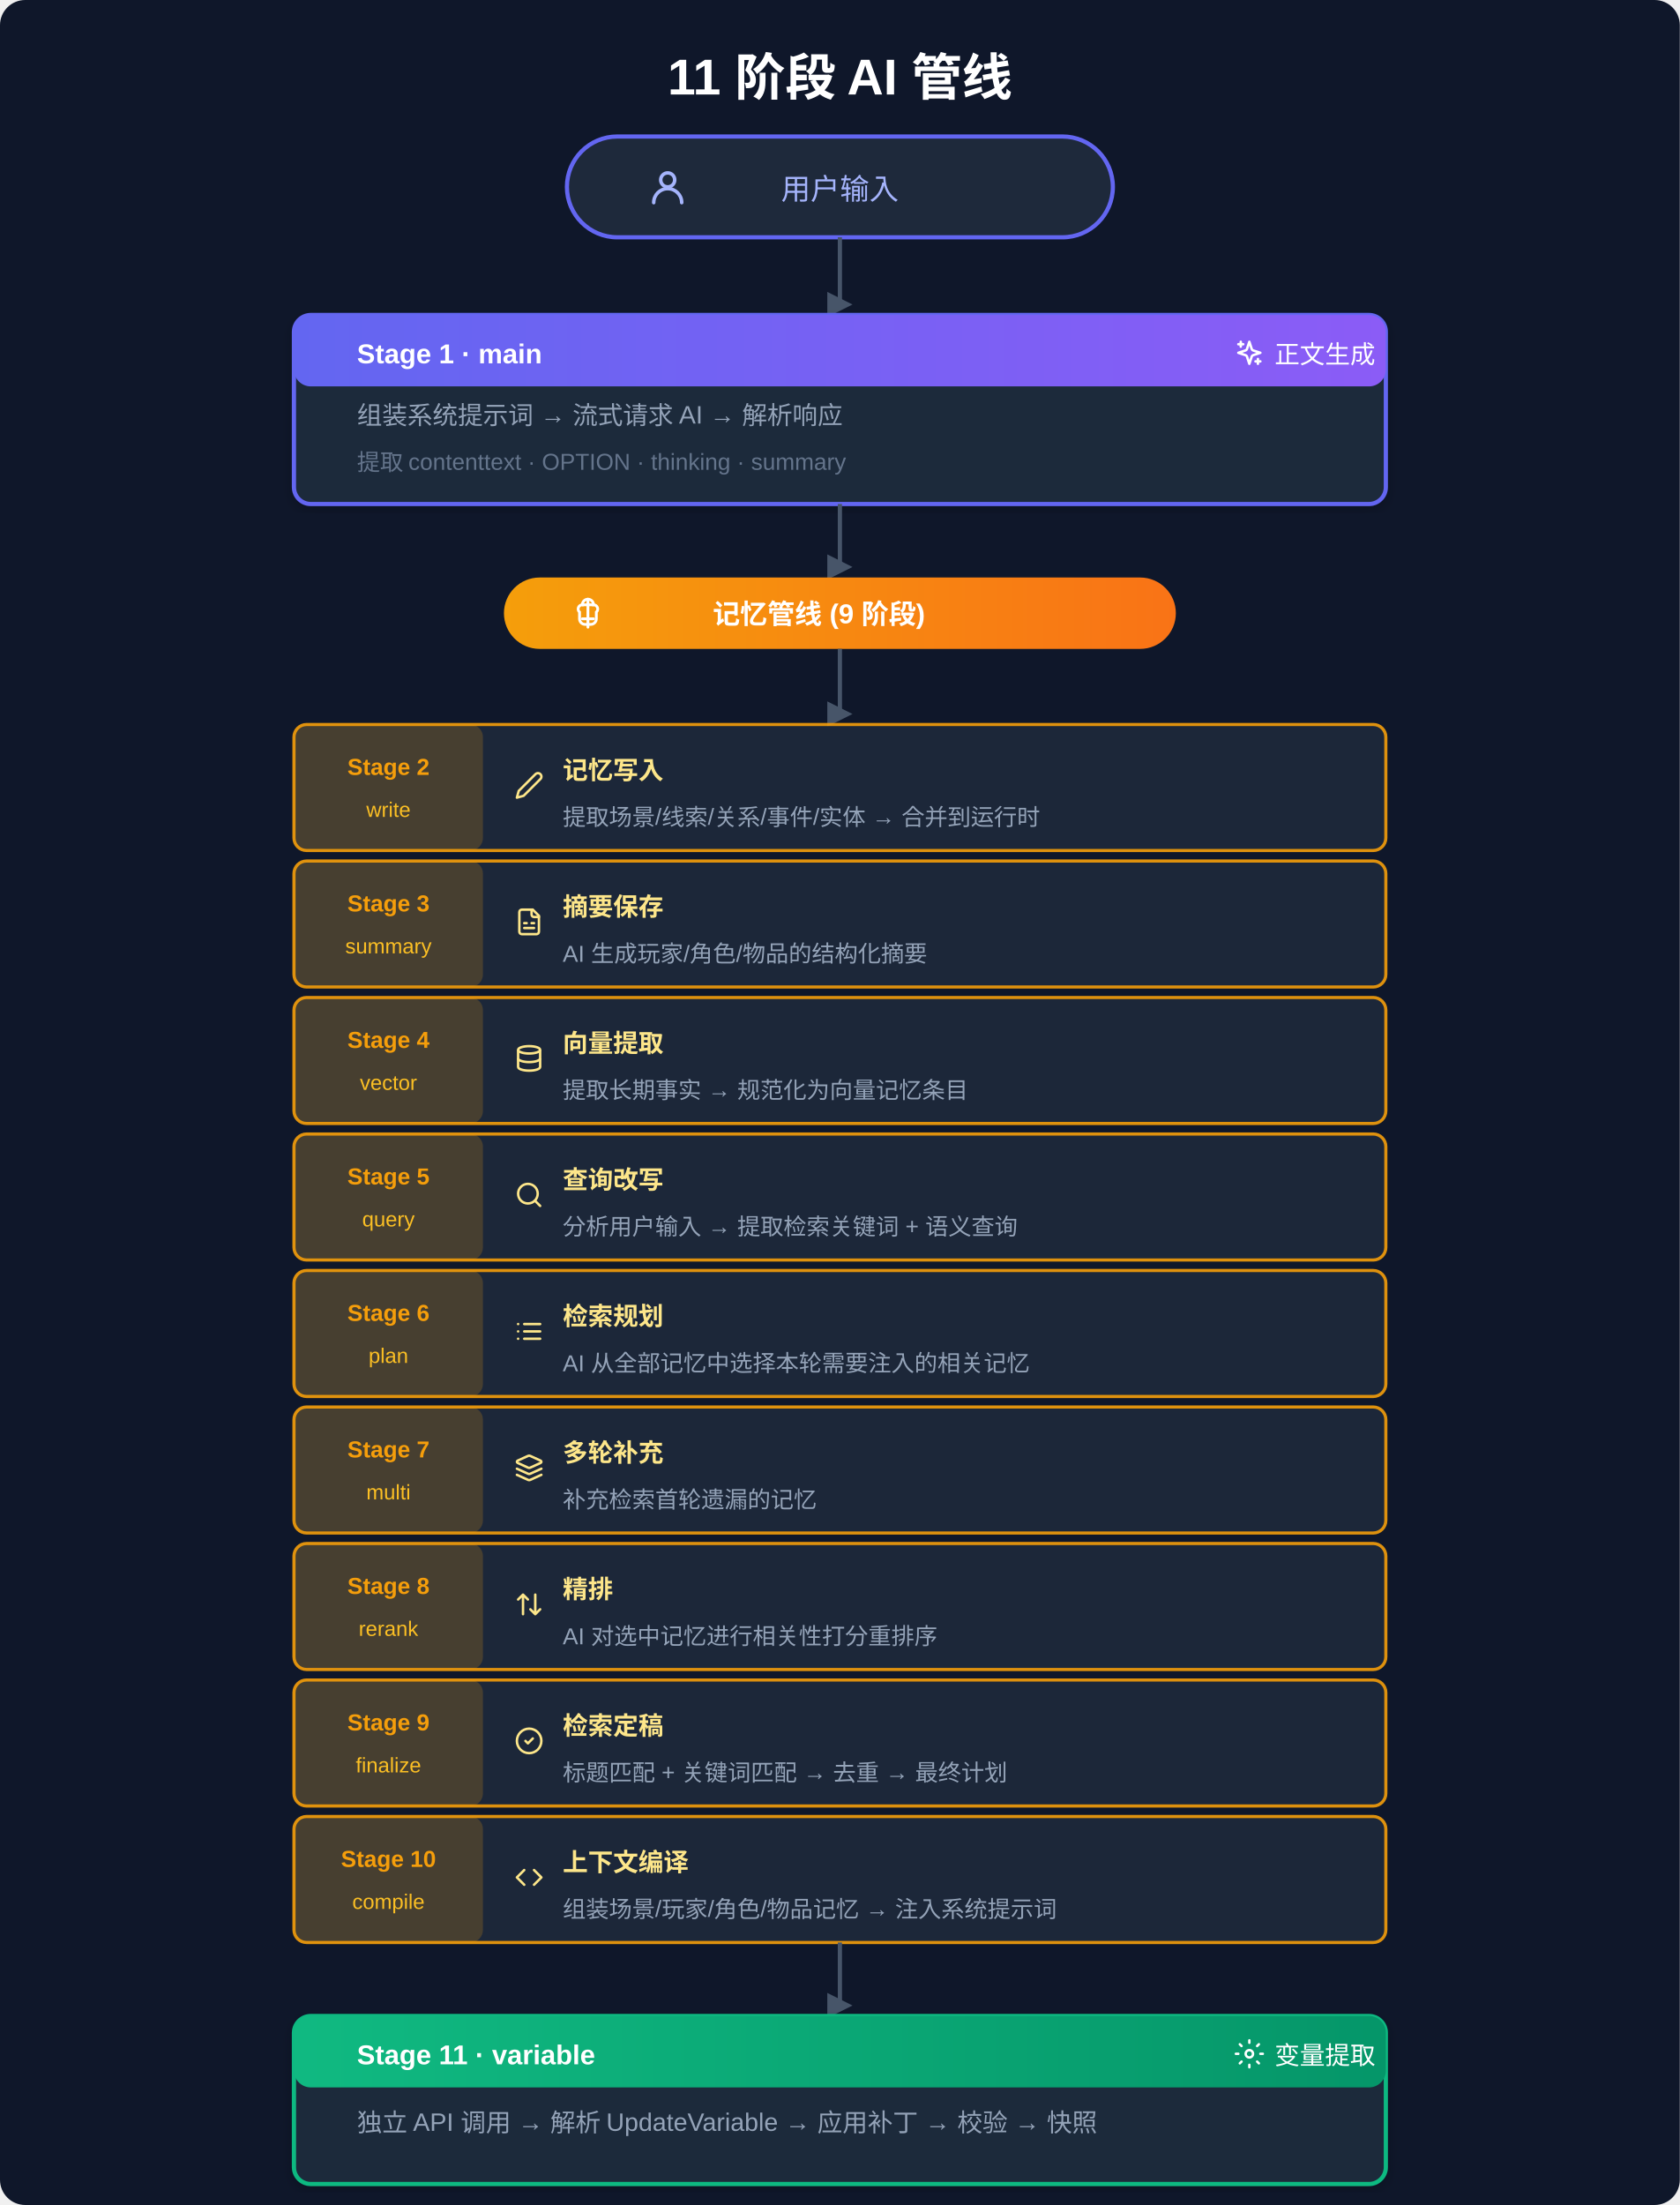
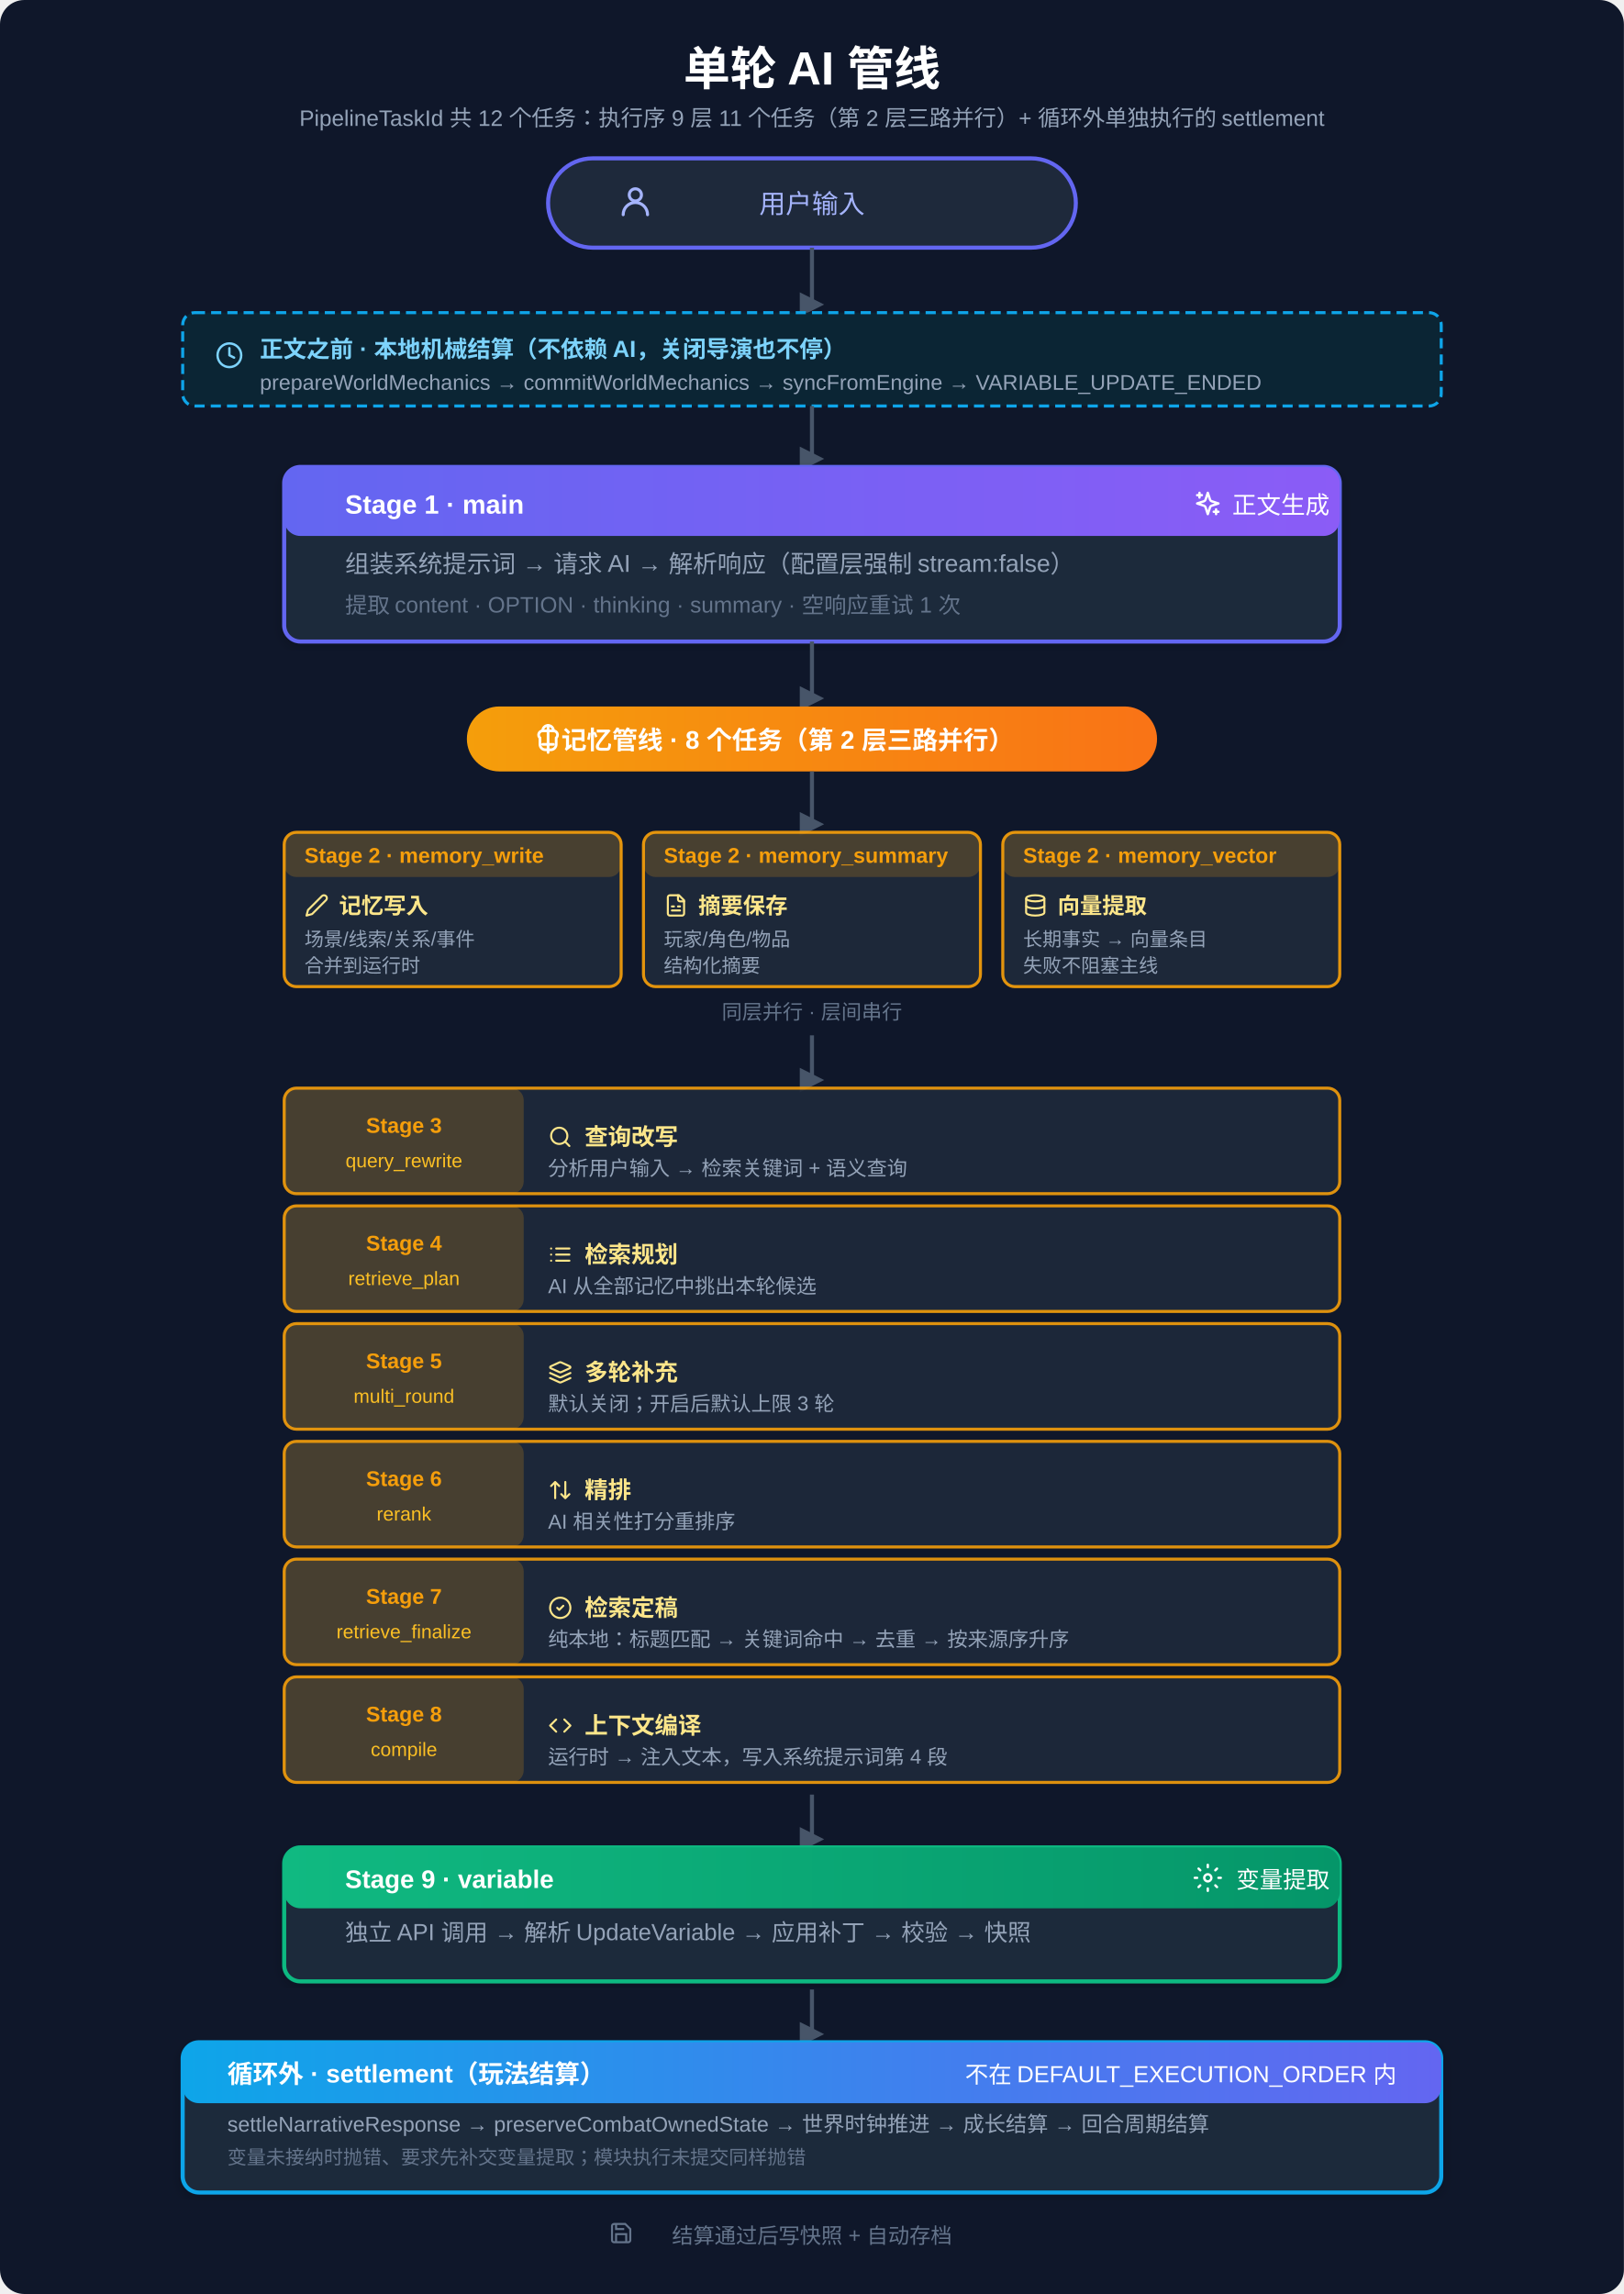
- <svg xmlns="http://www.w3.org/2000/svg" viewBox="0 0 800 1050" font-family="Segoe UI, Arial, sans-serif">
+ <svg xmlns="http://www.w3.org/2000/svg" viewBox="0 0 800 1130" font-family="Segoe UI, Arial, sans-serif">
  <defs>
    <linearGradient id="headerGrad" x1="0%" y1="0%" x2="100%" y2="0%">
      <stop offset="0%" style="stop-color:#6366f1" />
      <stop offset="100%" style="stop-color:#8b5cf6" />
    </linearGradient>
    <linearGradient id="memoryGrad" x1="0%" y1="0%" x2="100%" y2="0%">
      <stop offset="0%" style="stop-color:#f59e0b" />
      <stop offset="100%" style="stop-color:#f97316" />
    </linearGradient>
    <linearGradient id="varGrad" x1="0%" y1="0%" x2="100%" y2="0%">
      <stop offset="0%" style="stop-color:#10b981" />
      <stop offset="100%" style="stop-color:#059669" />
+     </linearGradient>
+     <linearGradient id="settleGrad" x1="0%" y1="0%" x2="100%" y2="0%">
+       <stop offset="0%" style="stop-color:#0ea5e9" />
+       <stop offset="100%" style="stop-color:#6366f1" />
    </linearGradient>
    <filter id="shadow" x="-5%" y="-5%" width="110%" height="110%">
      <feDropShadow dx="0" dy="2" stdDeviation="3" flood-opacity="0.2" />
    </filter>
    <marker id="arrow" viewBox="0 0 10 10" refX="5" refY="5" markerWidth="6" markerHeight="6" orient="auto-start-auto">
      <path d="M 0 0 L 10 5 L 0 10 z" fill="#475569" />
    </marker>
    <symbol id="icon-user" viewBox="0 0 24 24">
      <circle cx="12" cy="8" r="4" fill="none" stroke="currentColor" stroke-width="2" />
      <path d="M20 21a8 8 0 1 0-16 0" fill="none" stroke="currentColor" stroke-width="2" stroke-linecap="round" />
    </symbol>
    <symbol id="icon-brain" viewBox="0 0 24 24">
      <path d="M12 2a4 4 0 0 1 4 4 3 3 0 0 1 2 5.24V16a4 4 0 0 1-4 4h-4a4 4 0 0 1-4-4v-4.76A3 3 0 0 1 8 6a4 4 0 0 1 4-4z" fill="none" stroke="currentColor" stroke-width="2" />
      <path d="M12 2v20M8 6h8M8 16h8" fill="none" stroke="currentColor" stroke-width="2" stroke-linecap="round" />
    </symbol>
    <symbol id="icon-pen" viewBox="0 0 24 24">
      <path d="M17 3a2.85 2.83 0 1 1 4 4L7.5 20.5 2 22l1.5-5.5Z" fill="none" stroke="currentColor" stroke-width="2" stroke-linecap="round" stroke-linejoin="round" />
    </symbol>
    <symbol id="icon-file-text" viewBox="0 0 24 24">
      <path d="M15 2H6a2 2 0 0 0-2 2v16a2 2 0 0 0 2 2h12a2 2 0 0 0 2-2V7Z" fill="none" stroke="currentColor" stroke-width="2" />
      <path d="M14 2v4a2 2 0 0 0 2 2h4M10 13H8M16 17H8M16 13h-2" fill="none" stroke="currentColor" stroke-width="2" stroke-linecap="round" />
    </symbol>
    <symbol id="icon-database" viewBox="0 0 24 24">
      <ellipse cx="12" cy="5" rx="9" ry="3" fill="none" stroke="currentColor" stroke-width="2" />
      <path d="M3 5v14c0 1.66 4.03 3 9 3s9-1.34 9-3V5" fill="none" stroke="currentColor" stroke-width="2" />
      <path d="M3 12c0 1.66 4.03 3 9 3s9-1.34 9-3" fill="none" stroke="currentColor" stroke-width="2" />
    </symbol>
    <symbol id="icon-search" viewBox="0 0 24 24">
      <circle cx="11" cy="11" r="8" fill="none" stroke="currentColor" stroke-width="2" />
      <path d="m21 21-4.3-4.3" fill="none" stroke="currentColor" stroke-width="2" stroke-linecap="round" />
    </symbol>
    <symbol id="icon-list" viewBox="0 0 24 24">
      <path d="M8 6h13M8 12h13M8 18h13M3 6h.01M3 12h.01M3 18h.01" fill="none" stroke="currentColor" stroke-width="2" stroke-linecap="round" />
    </symbol>
    <symbol id="icon-layers" viewBox="0 0 24 24">
      <path d="m12.83 2.18a2 2 0 0 0-1.66 0L2.6 6.08a1 1 0 0 0 0 1.83l8.58 3.91a2 2 0 0 0 1.66 0l8.58-3.9a1 1 0 0 0 0-1.83Z" fill="none" stroke="currentColor" stroke-width="2" />
      <path d="m22 17.65-9.17 4.16a2 2 0 0 1-1.66 0L2 17.65" fill="none" stroke="currentColor" stroke-width="2" stroke-linecap="round" />
      <path d="m22 12.65-9.17 4.16a2 2 0 0 1-1.66 0L2 12.65" fill="none" stroke="currentColor" stroke-width="2" stroke-linecap="round" />
    </symbol>
    <symbol id="icon-arrow-up-down" viewBox="0 0 24 24">
      <path d="m21 16-4 4-4-4M17 20V4M3 8l4-4 4 4M7 4v16" fill="none" stroke="currentColor" stroke-width="2" stroke-linecap="round" stroke-linejoin="round" />
    </symbol>
    <symbol id="icon-check-circle" viewBox="0 0 24 24">
      <circle cx="12" cy="12" r="10" fill="none" stroke="currentColor" stroke-width="2" />
      <path d="m9 12 2 2 4-4" fill="none" stroke="currentColor" stroke-width="2" stroke-linecap="round" stroke-linejoin="round" />
    </symbol>
    <symbol id="icon-code" viewBox="0 0 24 24">
      <path d="m16 18 6-6-6-6M8 6l-6 6 6 6" fill="none" stroke="currentColor" stroke-width="2" stroke-linecap="round" stroke-linejoin="round" />
    </symbol>
    <symbol id="icon-settings" viewBox="0 0 24 24">
      <circle cx="12" cy="12" r="3" fill="none" stroke="currentColor" stroke-width="2" />
      <path d="M12 1v2M12 21v2M4.22 4.22l1.42 1.42M18.36 18.36l1.42 1.42M1 12h2M21 12h2M4.22 19.78l1.42-1.42M18.36 5.64l1.42-1.42" fill="none" stroke="currentColor" stroke-width="2" stroke-linecap="round" />
    </symbol>
    <symbol id="icon-save" viewBox="0 0 24 24">
      <path d="M19 21H5a2 2 0 0 1-2-2V5a2 2 0 0 1 2-2h11l5 5v11a2 2 0 0 1-2 2z" fill="none" stroke="currentColor" stroke-width="2" />
      <path d="M17 21v-8H7v8M7 3v5h8" fill="none" stroke="currentColor" stroke-width="2" />
    </symbol>
    <symbol id="icon-sparkles" viewBox="0 0 24 24">
      <path d="m12 3-1.912 5.813a2 2 0 0 1-1.275 1.275L3 12l5.813 1.912a2 2 0 0 1 1.275 1.275L12 21l1.912-5.813a2 2 0 0 1 1.275-1.275L21 12l-5.813-1.912a2 2 0 0 1-1.275-1.275L12 3Z" fill="none" stroke="currentColor" stroke-width="2" stroke-linecap="round" stroke-linejoin="round" />
      <path d="M5 3v4M19 17v4M3 5h4M17 19h4" fill="none" stroke="currentColor" stroke-width="2" stroke-linecap="round" />
    </symbol>
+     <symbol id="icon-clock" viewBox="0 0 24 24">
+       <circle cx="12" cy="12" r="10" fill="none" stroke="currentColor" stroke-width="2" />
+       <polyline points="12 6 12 12 16 14" fill="none" stroke="currentColor" stroke-width="2" stroke-linecap="round" stroke-linejoin="round" />
+     </symbol>
  </defs>
-   <rect width="800" height="1050" fill="#0f172a" rx="12" />
-   <text x="400" y="45" text-anchor="middle" fill="white" font-size="24" font-weight="bold">11 阶段 AI 管线</text>
-   <rect x="270" y="65" width="260" height="48" rx="24" fill="#1e293b" stroke="#6366f1" stroke-width="2" />
-   <use href="#icon-user" x="308" y="79" width="20" height="20" color="#a5b4fc" />
-   <text x="400" y="95" text-anchor="middle" fill="#a5b4fc" font-size="14">用户输入</text>
-   <line x1="400" y1="113" x2="400" y2="145" stroke="#475569" stroke-width="2" marker-end="url(#arrow)" />
-   <rect x="140" y="150" width="520" height="90" rx="8" fill="#1e293b" stroke="#6366f1" stroke-width="2" filter="url(#shadow)" />
-   <rect x="140" y="150" width="520" height="34" rx="8" fill="url(#headerGrad)" />
-   <text x="170" y="173" fill="white" font-size="13" font-weight="bold">Stage 1 · main</text>
-   <text x="655" y="173" fill="white" font-size="12" text-anchor="end">正文生成</text>
-   <use href="#icon-sparkles" x="588" y="161" width="14" height="14" color="white" />
-   <text x="170" y="202" fill="#94a3b8" font-size="12">组装系统提示词 → 流式请求 AI → 解析响应</text>
-   <text x="170" y="224" fill="#64748b" font-size="11">提取 contenttext · OPTION · thinking · summary</text>
-   <line x1="400" y1="240" x2="400" y2="270" stroke="#475569" stroke-width="2" marker-end="url(#arrow)" />
-   <rect x="240" y="275" width="320" height="34" rx="17" fill="url(#memoryGrad)" />
-   <use href="#icon-brain" x="272" y="284" width="16" height="16" color="white" />
-   <text x="390" y="297" text-anchor="middle" fill="white" font-size="13" font-weight="bold">记忆管线 (9 阶段)</text>
-   <line x1="400" y1="309" x2="400" y2="340" stroke="#475569" stroke-width="2" marker-end="url(#arrow)" />
-   <g transform="translate(140, 345)">
-     <rect width="520" height="60" rx="6" fill="#1e293b" stroke="#f59e0b" stroke-width="1.5" opacity="0.9" />
-     <rect width="90" height="60" rx="6" fill="#f59e0b" opacity="0.2" />
-     <text x="45" y="24" text-anchor="middle" fill="#f59e0b" font-size="11" font-weight="bold">Stage 2</text>
-     <text x="45" y="44" text-anchor="middle" fill="#fbbf24" font-size="10">write</text>
-     <use href="#icon-pen" x="105" y="22" width="14" height="14" color="#fde68a" />
-     <text x="128" y="26" fill="#fde68a" font-size="12" font-weight="600">记忆写入</text>
-     <text x="128" y="48" fill="#94a3b8" font-size="11">提取场景/线索/关系/事件/实体 → 合并到运行时</text>
-   </g>
+   <rect width="800" height="1130" fill="#0f172a" rx="12" />
+   <text x="400" y="42" text-anchor="middle" fill="white" font-size="23" font-weight="bold">单轮 AI 管线</text>
+   <text x="400" y="62" text-anchor="middle" fill="#94a3b8" font-size="11">PipelineTaskId 共 12 个任务：执行序 9 层 11 个任务（第 2 层三路并行）+ 循环外单独执行的 settlement</text>
+   <rect x="270" y="78" width="260" height="44" rx="22" fill="#1e293b" stroke="#6366f1" stroke-width="2" />
+   <use href="#icon-user" x="304" y="90" width="18" height="18" color="#a5b4fc" />
+   <text x="400" y="105" text-anchor="middle" fill="#a5b4fc" font-size="13">用户输入</text>
+   <line x1="400" y1="122" x2="400" y2="150" stroke="#475569" stroke-width="2" marker-end="url(#arrow)" />
+   <rect x="90" y="154" width="620" height="46" rx="6" fill="#0b2534" stroke="#0ea5e9" stroke-width="1.5" stroke-dasharray="5 3" />
+   <use href="#icon-clock" x="106" y="168" width="14" height="14" color="#7dd3fc" />
+   <text x="128" y="176" fill="#7dd3fc" font-size="11.5" font-weight="600">正文之前 · 本地机械结算（不依赖 AI，关闭导演也不停）</text>
+   <text x="128" y="192" fill="#94a3b8" font-size="10.5">prepareWorldMechanics → commitWorldMechanics → syncFromEngine → VARIABLE_UPDATE_ENDED</text>
+   <line x1="400" y1="200" x2="400" y2="226" stroke="#475569" stroke-width="2" marker-end="url(#arrow)" />
+   <rect x="140" y="230" width="520" height="86" rx="8" fill="#1e293b" stroke="#6366f1" stroke-width="2" filter="url(#shadow)" />
+   <rect x="140" y="230" width="520" height="34" rx="8" fill="url(#headerGrad)" />
+   <text x="170" y="253" fill="white" font-size="13" font-weight="bold">Stage 1 · main</text>
+   <text x="655" y="253" fill="white" font-size="12" text-anchor="end">正文生成</text>
+   <use href="#icon-sparkles" x="588" y="241" width="14" height="14" color="white" />
+   <text x="170" y="282" fill="#94a3b8" font-size="12">组装系统提示词 → 请求 AI → 解析响应（配置层强制 stream:false）</text>
+   <text x="170" y="302" fill="#64748b" font-size="11">提取 content · OPTION · thinking · summary · 空响应重试 1 次</text>
+   <line x1="400" y1="316" x2="400" y2="344" stroke="#475569" stroke-width="2" marker-end="url(#arrow)" />
+   <rect x="230" y="348" width="340" height="32" rx="16" fill="url(#memoryGrad)" />
+   <use href="#icon-brain" x="262" y="356" width="16" height="16" color="white" />
+   <text x="388" y="369" text-anchor="middle" fill="white" font-size="12.5" font-weight="bold">记忆管线 · 8 个任务（第 2 层三路并行）</text>
+   <line x1="400" y1="380" x2="400" y2="406" stroke="#475569" stroke-width="2" marker-end="url(#arrow)" />
  <g transform="translate(140, 410)">
-     <rect width="520" height="60" rx="6" fill="#1e293b" stroke="#f59e0b" stroke-width="1.5" opacity="0.9" />
-     <rect width="90" height="60" rx="6" fill="#f59e0b" opacity="0.2" />
-     <text x="45" y="24" text-anchor="middle" fill="#f59e0b" font-size="11" font-weight="bold">Stage 3</text>
-     <text x="45" y="44" text-anchor="middle" fill="#fbbf24" font-size="10">summary</text>
-     <use href="#icon-file-text" x="105" y="22" width="14" height="14" color="#fde68a" />
-     <text x="128" y="26" fill="#fde68a" font-size="12" font-weight="600">摘要保存</text>
-     <text x="128" y="48" fill="#94a3b8" font-size="11">AI 生成玩家/角色/物品的结构化摘要</text>
-   </g>
-   <g transform="translate(140, 475)">
-     <rect width="520" height="60" rx="6" fill="#1e293b" stroke="#f59e0b" stroke-width="1.5" opacity="0.9" />
-     <rect width="90" height="60" rx="6" fill="#f59e0b" opacity="0.2" />
-     <text x="45" y="24" text-anchor="middle" fill="#f59e0b" font-size="11" font-weight="bold">Stage 4</text>
-     <text x="45" y="44" text-anchor="middle" fill="#fbbf24" font-size="10">vector</text>
-     <use href="#icon-database" x="105" y="22" width="14" height="14" color="#fde68a" />
-     <text x="128" y="26" fill="#fde68a" font-size="12" font-weight="600">向量提取</text>
-     <text x="128" y="48" fill="#94a3b8" font-size="11">提取长期事实 → 规范化为向量记忆条目</text>
-   </g>
-   <g transform="translate(140, 540)">
-     <rect width="520" height="60" rx="6" fill="#1e293b" stroke="#f59e0b" stroke-width="1.5" opacity="0.9" />
-     <rect width="90" height="60" rx="6" fill="#f59e0b" opacity="0.2" />
-     <text x="45" y="24" text-anchor="middle" fill="#f59e0b" font-size="11" font-weight="bold">Stage 5</text>
-     <text x="45" y="44" text-anchor="middle" fill="#fbbf24" font-size="10">query</text>
-     <use href="#icon-search" x="105" y="22" width="14" height="14" color="#fde68a" />
-     <text x="128" y="26" fill="#fde68a" font-size="12" font-weight="600">查询改写</text>
-     <text x="128" y="48" fill="#94a3b8" font-size="11">分析用户输入 → 提取检索关键词 + 语义查询</text>
-   </g>
-   <g transform="translate(140, 605)">
-     <rect width="520" height="60" rx="6" fill="#1e293b" stroke="#f59e0b" stroke-width="1.5" opacity="0.9" />
-     <rect width="90" height="60" rx="6" fill="#f59e0b" opacity="0.2" />
-     <text x="45" y="24" text-anchor="middle" fill="#f59e0b" font-size="11" font-weight="bold">Stage 6</text>
-     <text x="45" y="44" text-anchor="middle" fill="#fbbf24" font-size="10">plan</text>
-     <use href="#icon-list" x="105" y="22" width="14" height="14" color="#fde68a" />
-     <text x="128" y="26" fill="#fde68a" font-size="12" font-weight="600">检索规划</text>
-     <text x="128" y="48" fill="#94a3b8" font-size="11">AI 从全部记忆中选择本轮需要注入的相关记忆</text>
-   </g>
-   <g transform="translate(140, 670)">
-     <rect width="520" height="60" rx="6" fill="#1e293b" stroke="#f59e0b" stroke-width="1.5" opacity="0.9" />
-     <rect width="90" height="60" rx="6" fill="#f59e0b" opacity="0.2" />
-     <text x="45" y="24" text-anchor="middle" fill="#f59e0b" font-size="11" font-weight="bold">Stage 7</text>
-     <text x="45" y="44" text-anchor="middle" fill="#fbbf24" font-size="10">multi</text>
-     <use href="#icon-layers" x="105" y="22" width="14" height="14" color="#fde68a" />
-     <text x="128" y="26" fill="#fde68a" font-size="12" font-weight="600">多轮补充</text>
-     <text x="128" y="48" fill="#94a3b8" font-size="11">补充检索首轮遗漏的记忆</text>
-   </g>
-   <g transform="translate(140, 735)">
-     <rect width="520" height="60" rx="6" fill="#1e293b" stroke="#f59e0b" stroke-width="1.5" opacity="0.9" />
-     <rect width="90" height="60" rx="6" fill="#f59e0b" opacity="0.2" />
-     <text x="45" y="24" text-anchor="middle" fill="#f59e0b" font-size="11" font-weight="bold">Stage 8</text>
-     <text x="45" y="44" text-anchor="middle" fill="#fbbf24" font-size="10">rerank</text>
-     <use href="#icon-arrow-up-down" x="105" y="22" width="14" height="14" color="#fde68a" />
-     <text x="128" y="26" fill="#fde68a" font-size="12" font-weight="600">精排</text>
-     <text x="128" y="48" fill="#94a3b8" font-size="11">AI 对选中记忆进行相关性打分重排序</text>
-   </g>
-   <g transform="translate(140, 800)">
-     <rect width="520" height="60" rx="6" fill="#1e293b" stroke="#f59e0b" stroke-width="1.5" opacity="0.9" />
-     <rect width="90" height="60" rx="6" fill="#f59e0b" opacity="0.2" />
-     <text x="45" y="24" text-anchor="middle" fill="#f59e0b" font-size="11" font-weight="bold">Stage 9</text>
-     <text x="45" y="44" text-anchor="middle" fill="#fbbf24" font-size="10">finalize</text>
-     <use href="#icon-check-circle" x="105" y="22" width="14" height="14" color="#fde68a" />
-     <text x="128" y="26" fill="#fde68a" font-size="12" font-weight="600">检索定稿</text>
-     <text x="128" y="48" fill="#94a3b8" font-size="11">标题匹配 + 关键词匹配 → 去重 → 最终计划</text>
-   </g>
-   <g transform="translate(140, 865)">
-     <rect width="520" height="60" rx="6" fill="#1e293b" stroke="#f59e0b" stroke-width="1.5" opacity="0.9" />
-     <rect width="90" height="60" rx="6" fill="#f59e0b" opacity="0.2" />
-     <text x="45" y="24" text-anchor="middle" fill="#f59e0b" font-size="11" font-weight="bold">Stage 10</text>
-     <text x="45" y="44" text-anchor="middle" fill="#fbbf24" font-size="10">compile</text>
-     <use href="#icon-code" x="105" y="22" width="14" height="14" color="#fde68a" />
-     <text x="128" y="26" fill="#fde68a" font-size="12" font-weight="600">上下文编译</text>
-     <text x="128" y="48" fill="#94a3b8" font-size="11">组装场景/玩家/角色/物品记忆 → 注入系统提示词</text>
-   </g>
-   <line x1="400" y1="925" x2="400" y2="955" stroke="#475569" stroke-width="2" marker-end="url(#arrow)" />
-   <rect x="140" y="960" width="520" height="80" rx="8" fill="#1e293b" stroke="#10b981" stroke-width="2" filter="url(#shadow)" />
-   <rect x="140" y="960" width="520" height="34" rx="8" fill="url(#varGrad)" />
-   <text x="170" y="983" fill="white" font-size="13" font-weight="bold">Stage 11 · variable</text>
-   <text x="655" y="983" fill="white" font-size="12" text-anchor="end">变量提取</text>
-   <use href="#icon-settings" x="588" y="971" width="14" height="14" color="white" />
-   <text x="170" y="1015" fill="#94a3b8" font-size="12">独立 API 调用 → 解析 UpdateVariable → 应用补丁 → 校验 → 快照</text>
-   <use href="#icon-save" x="310" y="1055" width="14" height="14" color="#64748b" />
-   <text x="400" y="1068" text-anchor="middle" fill="#64748b" font-size="11">自动存档 + 快照回滚点</text>
+     <rect width="166" height="76" rx="6" fill="#1e293b" stroke="#f59e0b" stroke-width="1.5" opacity="0.92" />
+     <rect width="166" height="22" rx="6" fill="#f59e0b" opacity="0.2" />
+     <text x="10" y="15" fill="#f59e0b" font-size="10.5" font-weight="bold">Stage 2 · memory_write</text>
+     <use href="#icon-pen" x="10" y="30" width="12" height="12" color="#fde68a" />
+     <text x="27" y="40" fill="#fde68a" font-size="11" font-weight="600">记忆写入</text>
+     <text x="10" y="56" fill="#94a3b8" font-size="9.5">场景/线索/关系/事件</text>
+     <text x="10" y="69" fill="#94a3b8" font-size="9.5">合并到运行时</text>
+   </g>
+   <g transform="translate(317, 410)">
+     <rect width="166" height="76" rx="6" fill="#1e293b" stroke="#f59e0b" stroke-width="1.5" opacity="0.92" />
+     <rect width="166" height="22" rx="6" fill="#f59e0b" opacity="0.2" />
+     <text x="10" y="15" fill="#f59e0b" font-size="10.5" font-weight="bold">Stage 2 · memory_summary</text>
+     <use href="#icon-file-text" x="10" y="30" width="12" height="12" color="#fde68a" />
+     <text x="27" y="40" fill="#fde68a" font-size="11" font-weight="600">摘要保存</text>
+     <text x="10" y="56" fill="#94a3b8" font-size="9.5">玩家/角色/物品</text>
+     <text x="10" y="69" fill="#94a3b8" font-size="9.5">结构化摘要</text>
+   </g>
+   <g transform="translate(494, 410)">
+     <rect width="166" height="76" rx="6" fill="#1e293b" stroke="#f59e0b" stroke-width="1.5" opacity="0.92" />
+     <rect width="166" height="22" rx="6" fill="#f59e0b" opacity="0.2" />
+     <text x="10" y="15" fill="#f59e0b" font-size="10.5" font-weight="bold">Stage 2 · memory_vector</text>
+     <use href="#icon-database" x="10" y="30" width="12" height="12" color="#fde68a" />
+     <text x="27" y="40" fill="#fde68a" font-size="11" font-weight="600">向量提取</text>
+     <text x="10" y="56" fill="#94a3b8" font-size="9.5">长期事实 → 向量条目</text>
+     <text x="10" y="69" fill="#94a3b8" font-size="9.5">失败不阻塞主线</text>
+   </g>
+   <text x="400" y="502" text-anchor="middle" fill="#64748b" font-size="10">同层并行 · 层间串行</text>
+   <line x1="400" y1="510" x2="400" y2="532" stroke="#475569" stroke-width="2" marker-end="url(#arrow)" />
+   <g transform="translate(140, 536)">
+     <rect width="520" height="52" rx="6" fill="#1e293b" stroke="#f59e0b" stroke-width="1.5" opacity="0.9" />
+     <rect width="118" height="52" rx="6" fill="#f59e0b" opacity="0.2" />
+     <text x="59" y="22" text-anchor="middle" fill="#f59e0b" font-size="10.5" font-weight="bold">Stage 3</text>
+     <text x="59" y="39" text-anchor="middle" fill="#fbbf24" font-size="9.5">query_rewrite</text>
+     <use href="#icon-search" x="130" y="18" width="12" height="12" color="#fde68a" />
+     <text x="148" y="28" fill="#fde68a" font-size="11.5" font-weight="600">查询改写</text>
+     <text x="130" y="43" fill="#94a3b8" font-size="10">分析用户输入 → 检索关键词 + 语义查询</text>
+   </g>
+   <g transform="translate(140, 594)">
+     <rect width="520" height="52" rx="6" fill="#1e293b" stroke="#f59e0b" stroke-width="1.5" opacity="0.9" />
+     <rect width="118" height="52" rx="6" fill="#f59e0b" opacity="0.2" />
+     <text x="59" y="22" text-anchor="middle" fill="#f59e0b" font-size="10.5" font-weight="bold">Stage 4</text>
+     <text x="59" y="39" text-anchor="middle" fill="#fbbf24" font-size="9.5">retrieve_plan</text>
+     <use href="#icon-list" x="130" y="18" width="12" height="12" color="#fde68a" />
+     <text x="148" y="28" fill="#fde68a" font-size="11.5" font-weight="600">检索规划</text>
+     <text x="130" y="43" fill="#94a3b8" font-size="10">AI 从全部记忆中挑出本轮候选</text>
+   </g>
+   <g transform="translate(140, 652)">
+     <rect width="520" height="52" rx="6" fill="#1e293b" stroke="#f59e0b" stroke-width="1.5" opacity="0.9" />
+     <rect width="118" height="52" rx="6" fill="#f59e0b" opacity="0.2" />
+     <text x="59" y="22" text-anchor="middle" fill="#f59e0b" font-size="10.5" font-weight="bold">Stage 5</text>
+     <text x="59" y="39" text-anchor="middle" fill="#fbbf24" font-size="9.5">multi_round</text>
+     <use href="#icon-layers" x="130" y="18" width="12" height="12" color="#fde68a" />
+     <text x="148" y="28" fill="#fde68a" font-size="11.5" font-weight="600">多轮补充</text>
+     <text x="130" y="43" fill="#94a3b8" font-size="10">默认关闭；开启后默认上限 3 轮</text>
+   </g>
+   <g transform="translate(140, 710)">
+     <rect width="520" height="52" rx="6" fill="#1e293b" stroke="#f59e0b" stroke-width="1.5" opacity="0.9" />
+     <rect width="118" height="52" rx="6" fill="#f59e0b" opacity="0.2" />
+     <text x="59" y="22" text-anchor="middle" fill="#f59e0b" font-size="10.5" font-weight="bold">Stage 6</text>
+     <text x="59" y="39" text-anchor="middle" fill="#fbbf24" font-size="9.5">rerank</text>
+     <use href="#icon-arrow-up-down" x="130" y="18" width="12" height="12" color="#fde68a" />
+     <text x="148" y="28" fill="#fde68a" font-size="11.5" font-weight="600">精排</text>
+     <text x="130" y="43" fill="#94a3b8" font-size="10">AI 相关性打分重排序</text>
+   </g>
+   <g transform="translate(140, 768)">
+     <rect width="520" height="52" rx="6" fill="#1e293b" stroke="#f59e0b" stroke-width="1.5" opacity="0.9" />
+     <rect width="118" height="52" rx="6" fill="#f59e0b" opacity="0.2" />
+     <text x="59" y="22" text-anchor="middle" fill="#f59e0b" font-size="10.5" font-weight="bold">Stage 7</text>
+     <text x="59" y="39" text-anchor="middle" fill="#fbbf24" font-size="9.5">retrieve_finalize</text>
+     <use href="#icon-check-circle" x="130" y="18" width="12" height="12" color="#fde68a" />
+     <text x="148" y="28" fill="#fde68a" font-size="11.5" font-weight="600">检索定稿</text>
+     <text x="130" y="43" fill="#94a3b8" font-size="10">纯本地：标题匹配 → 关键词命中 → 去重 → 按来源序升序</text>
+   </g>
+   <g transform="translate(140, 826)">
+     <rect width="520" height="52" rx="6" fill="#1e293b" stroke="#f59e0b" stroke-width="1.5" opacity="0.9" />
+     <rect width="118" height="52" rx="6" fill="#f59e0b" opacity="0.2" />
+     <text x="59" y="22" text-anchor="middle" fill="#f59e0b" font-size="10.5" font-weight="bold">Stage 8</text>
+     <text x="59" y="39" text-anchor="middle" fill="#fbbf24" font-size="9.5">compile</text>
+     <use href="#icon-code" x="130" y="18" width="12" height="12" color="#fde68a" />
+     <text x="148" y="28" fill="#fde68a" font-size="11.5" font-weight="600">上下文编译</text>
+     <text x="130" y="43" fill="#94a3b8" font-size="10">运行时 → 注入文本，写入系统提示词第 4 段</text>
+   </g>
+   <line x1="400" y1="884" x2="400" y2="906" stroke="#475569" stroke-width="2" marker-end="url(#arrow)" />
+   <rect x="140" y="910" width="520" height="66" rx="8" fill="#1e293b" stroke="#10b981" stroke-width="2" filter="url(#shadow)" />
+   <rect x="140" y="910" width="520" height="30" rx="8" fill="url(#varGrad)" />
+   <text x="170" y="930" fill="white" font-size="12.5" font-weight="bold">Stage 9 · variable</text>
+   <text x="655" y="930" fill="white" font-size="11.5" text-anchor="end">变量提取</text>
+   <use href="#icon-settings" x="588" y="918" width="14" height="14" color="white" />
+   <text x="170" y="956" fill="#94a3b8" font-size="11.5">独立 API 调用 → 解析 UpdateVariable → 应用补丁 → 校验 → 快照</text>
+   <line x1="400" y1="980" x2="400" y2="1002" stroke="#475569" stroke-width="2" marker-end="url(#arrow)" />
+   <rect x="90" y="1006" width="620" height="74" rx="8" fill="#1e293b" stroke="#0ea5e9" stroke-width="2" filter="url(#shadow)" />
+   <rect x="90" y="1006" width="620" height="30" rx="8" fill="url(#settleGrad)" />
+   <text x="112" y="1026" fill="white" font-size="12.5" font-weight="bold">循环外 · settlement（玩法结算）</text>
+   <text x="688" y="1026" fill="white" font-size="11.5" text-anchor="end">不在 DEFAULT_EXECUTION_ORDER 内</text>
+   <text x="112" y="1050" fill="#94a3b8" font-size="10.5">settleNarrativeResponse → preserveCombatOwnedState → 世界时钟推进 → 成长结算 → 回合周期结算</text>
+   <text x="112" y="1066" fill="#64748b" font-size="9.5">变量未接纳时抛错、要求先补交变量提取；模块执行未提交同样抛错</text>
+   <use href="#icon-save" x="300" y="1094" width="12" height="12" color="#64748b" />
+   <text x="400" y="1105" text-anchor="middle" fill="#64748b" font-size="10.5">结算通过后写快照 + 自动存档</text>
</svg>
